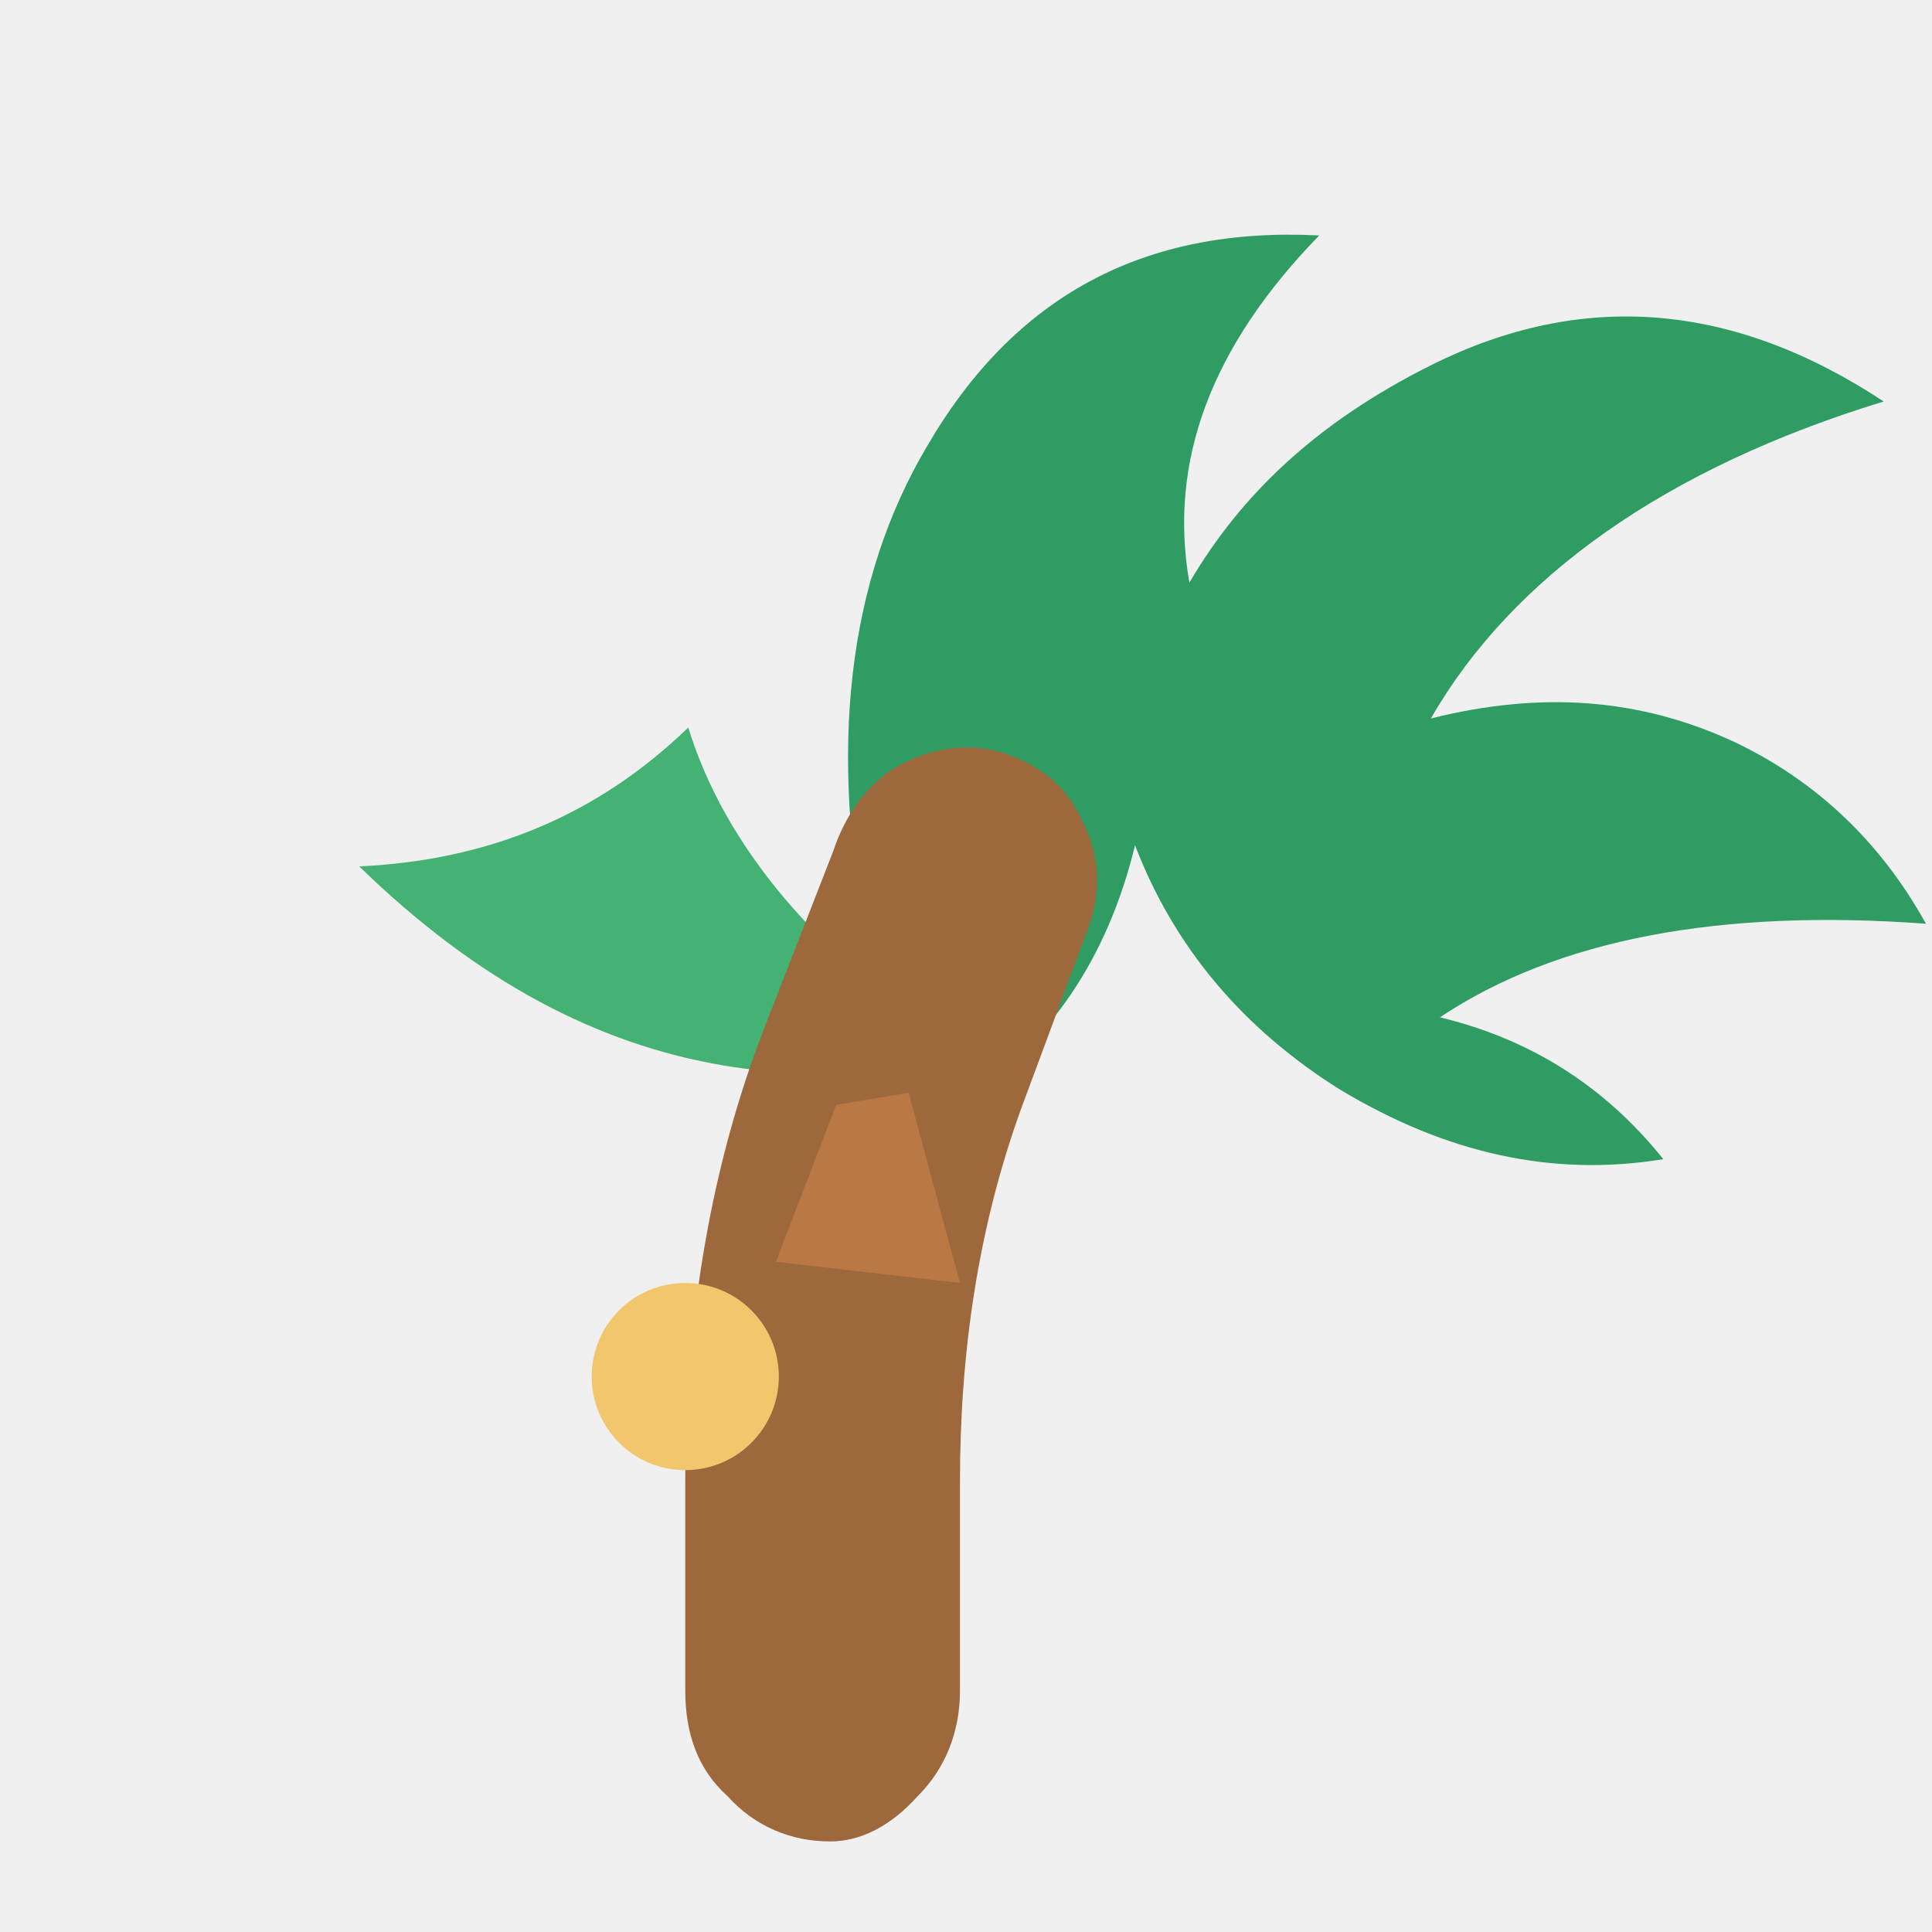
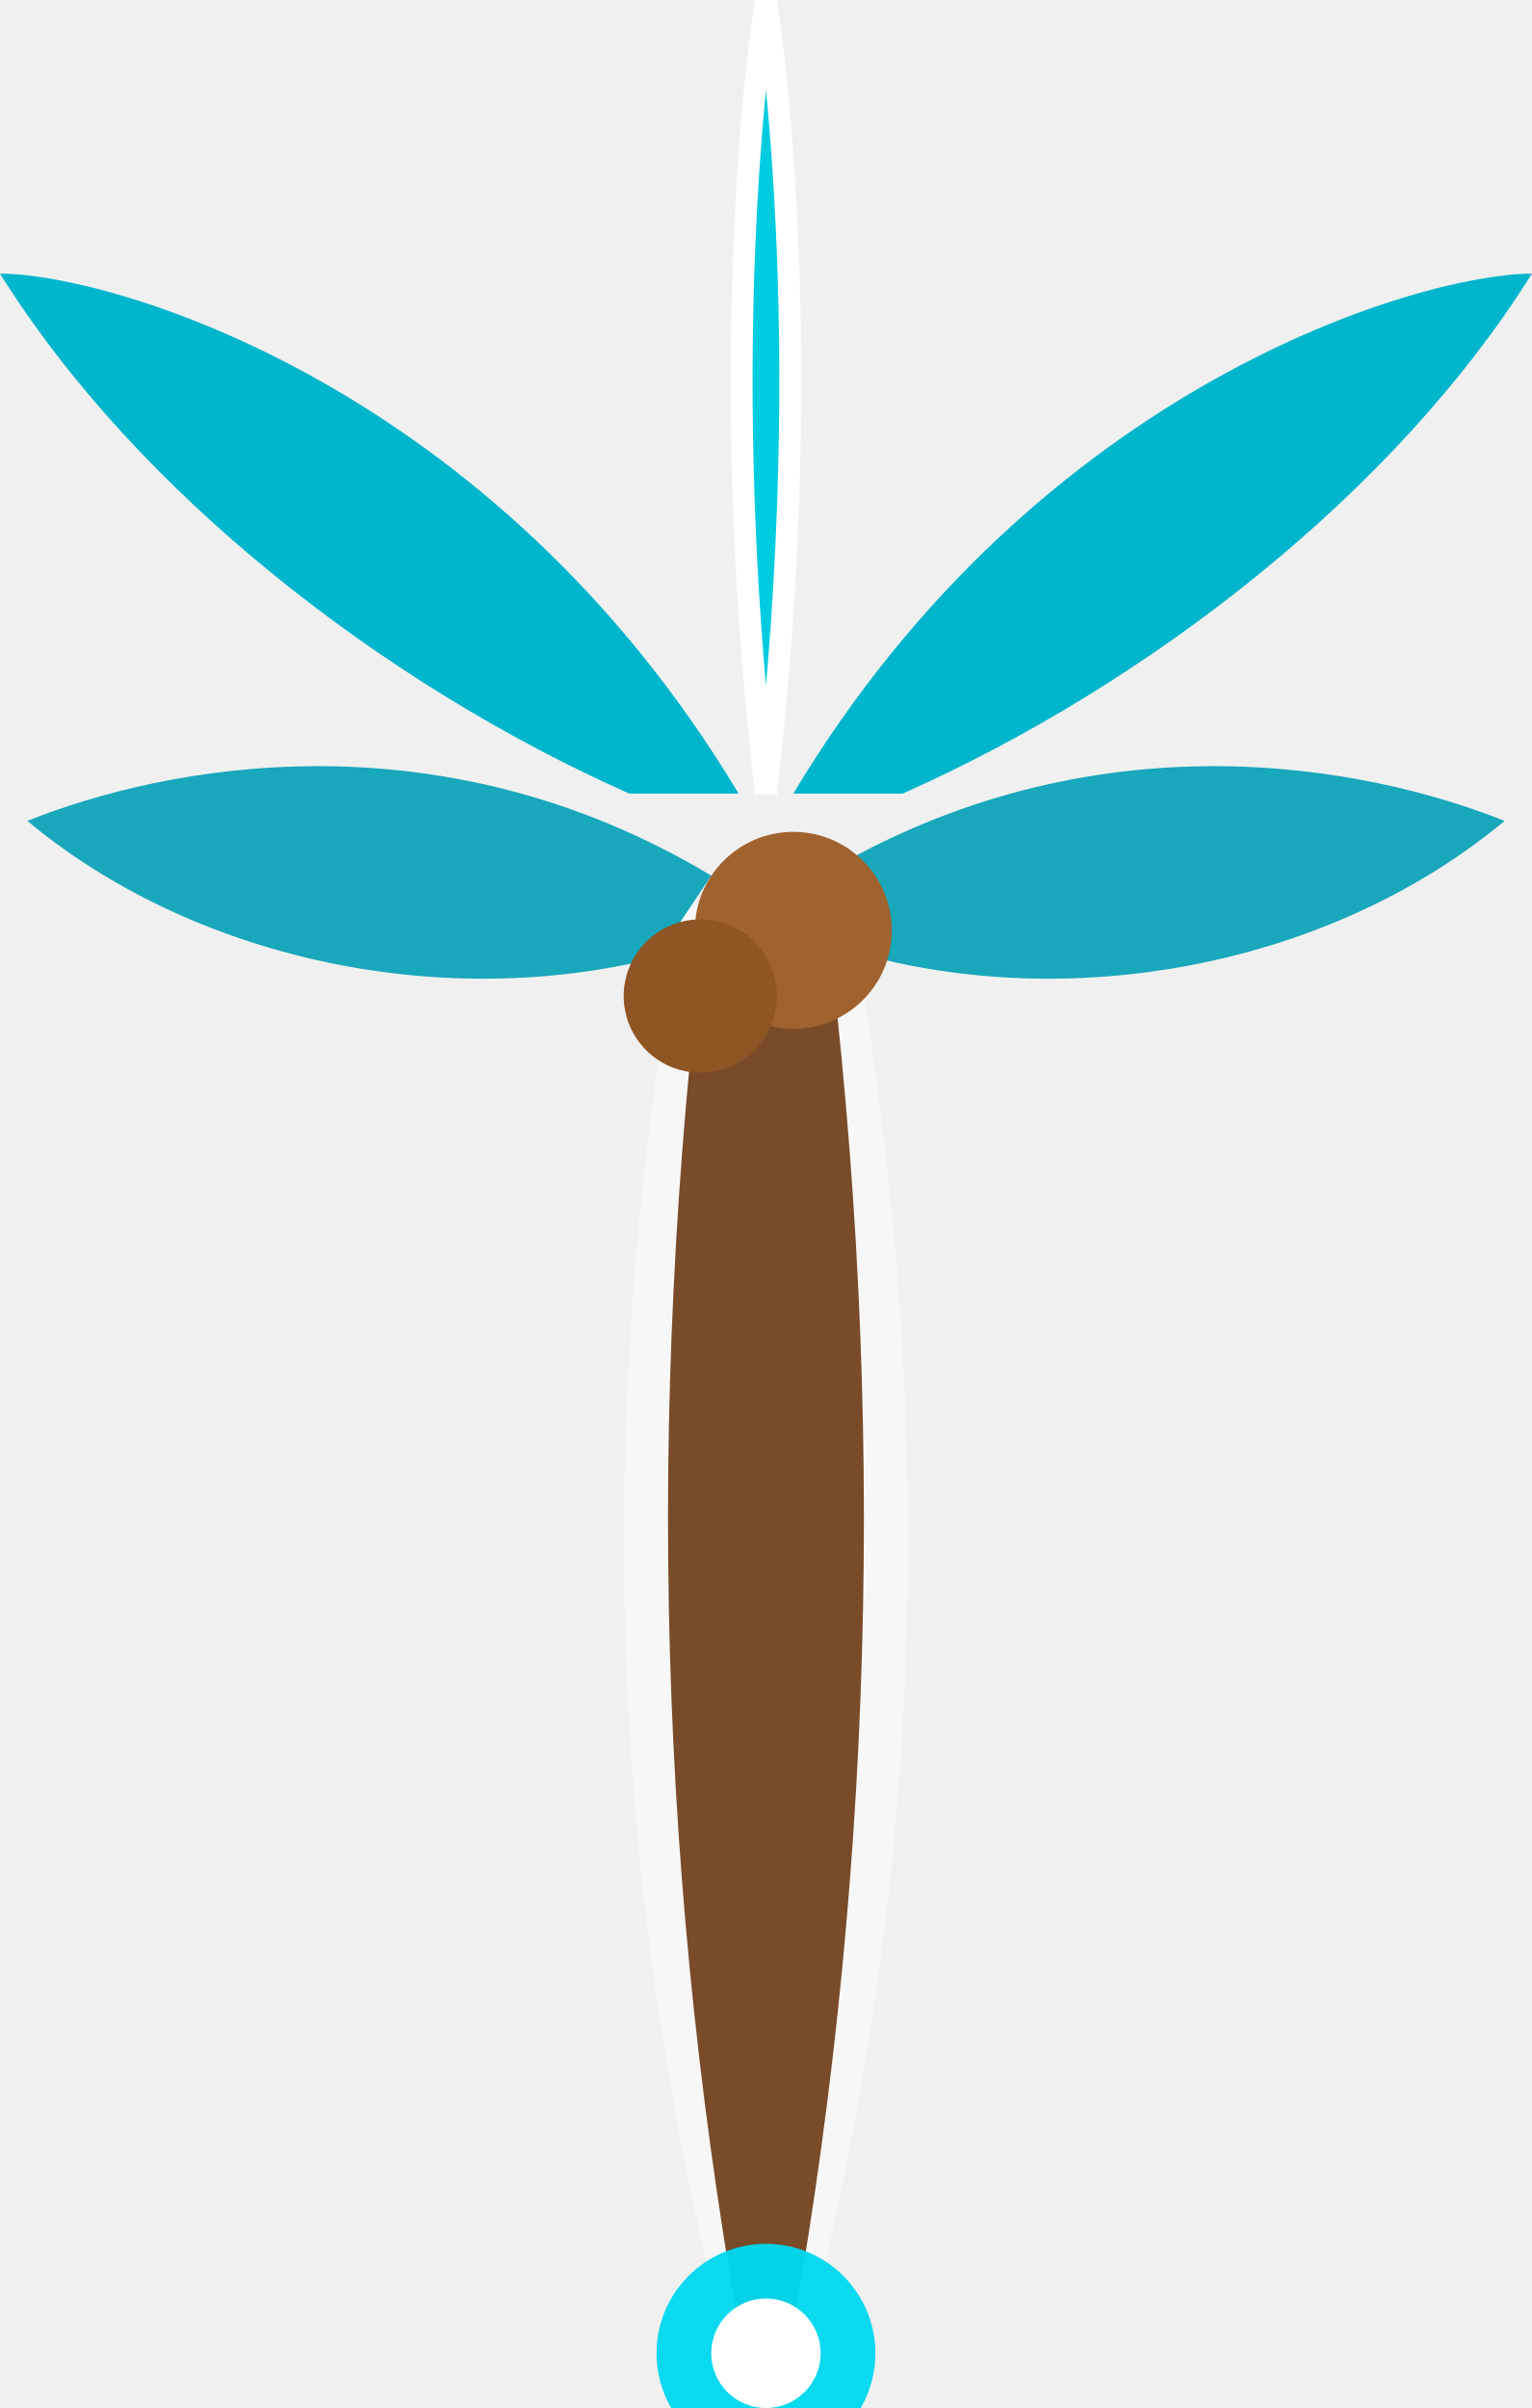
- <svg xmlns="http://www.w3.org/2000/svg" width="64" height="64" viewBox="0 0 64 64" fill="none">
-   <path d="M28.8 31.6C27.4 24.8 28.1 19.2 30.7 14.8C33.6 9.8 37.9 7.5 43.7 7.8C40.1 11.5 38.7 15.3 39.4 19.3C41.1 16.4 43.6 14 47.4 12.1C52.4 9.6 57.4 10 62.4 13.3C55.2 15.5 50.1 19.1 47.4 23.8C51 22.9 54.3 23.1 57.5 24.6C60.2 25.9 62.3 27.9 63.8 30.6C57 30.1 51.6 31.1 47.7 33.7C50.6 34.4 53.1 35.9 55.1 38.4C51.4 39 47.9 38.2 44.4 36.1C41.2 34.1 38.9 31.4 37.6 28C36.7 31.7 34.8 34.6 31.7 36.6L28.8 31.6Z" fill="#2F9C63" />
-   <path d="M31.8 34.8C29.6 35.5 27 35.8 24 35.3C19.8 34.6 15.8 32.5 11.9 28.7C16.2 28.5 19.8 27 22.8 24.1C24 28 27 31.6 31.8 34.8Z" fill="#44B273" />
-   <path d="M27.5 61C26.2 61 25 60.5 24.1 59.5C23.1 58.6 22.7 57.4 22.7 56V49.1C22.7 43.5 23.6 38.5 25.3 34.1L27.6 28.2C28 27 28.7 26 29.7 25.4C30.8 24.8 31.9 24.6 33.1 24.9C34.4 25.3 35.3 26 35.8 27.1C36.4 28.2 36.5 29.4 36.1 30.6L33.8 36.8C32.4 40.7 31.8 44.8 31.8 49.1V56C31.8 57.4 31.3 58.6 30.4 59.5C29.5 60.5 28.5 61 27.5 61Z" fill="#9D683B" />
-   <path d="M27.7 36.6L25.7 41.8L31.8 42.5L30.1 36.2L27.7 36.6Z" fill="#B97844" />
-   <circle cx="22.7" cy="45.6" r="3.1" fill="#F2C66D" />
+ <svg xmlns="http://www.w3.org/2000/svg" width="28" height="44" viewBox="0 0 28 44" fill="none">
+   <path d="M12.5 16.5 Q10 30 13.2 42.5 L14 44 L14.8 42.5 Q18 30 15.5 16.5 Z" fill="white" opacity="0.45" />
+   <path d="M13 16 Q11.2 29.5 13.5 42.5 L14 44 L14.5 42.5 Q16.8 29.5 15 16 Z" fill="#7a4b28" />
+   <path d="M14 14.5 C13 6 14 0 14 0 C14 0 15 6 14 14.5 Z" fill="#00cce0" stroke="white" stroke-width="0.4" />
+   <path d="M13.5 14.5 C9 7 2 5 0 5 C2.5 9 7 12.5 11.5 14.5 Z" fill="#00b5cc" />
+   <path d="M14.5 14.5 C19 7 26 5 28 5 C25.5 9 21 12.5 16.5 14.5 Z" fill="#00b5cc" />
+   <path d="M13 16 C8 13 3 14 0.5 15 C3.5 17.5 8 18.5 12 17.5 Z" fill="#009eb5" opacity="0.9" />
+   <path d="M15 16 C20 13 25 14 27.5 15 C24.5 17.5 20 18.5 16 17.5 Z" fill="#009eb5" opacity="0.9" />
+   <circle cx="14.5" cy="17" r="1.8" fill="#a0622e" />
+   <circle cx="12.8" cy="18.2" r="1.4" fill="#8f5525" />
+   <circle cx="14" cy="43" r="2" fill="#00d8f0" opacity="0.95" />
+   <circle cx="14" cy="43" r="1" fill="white" />
</svg>
